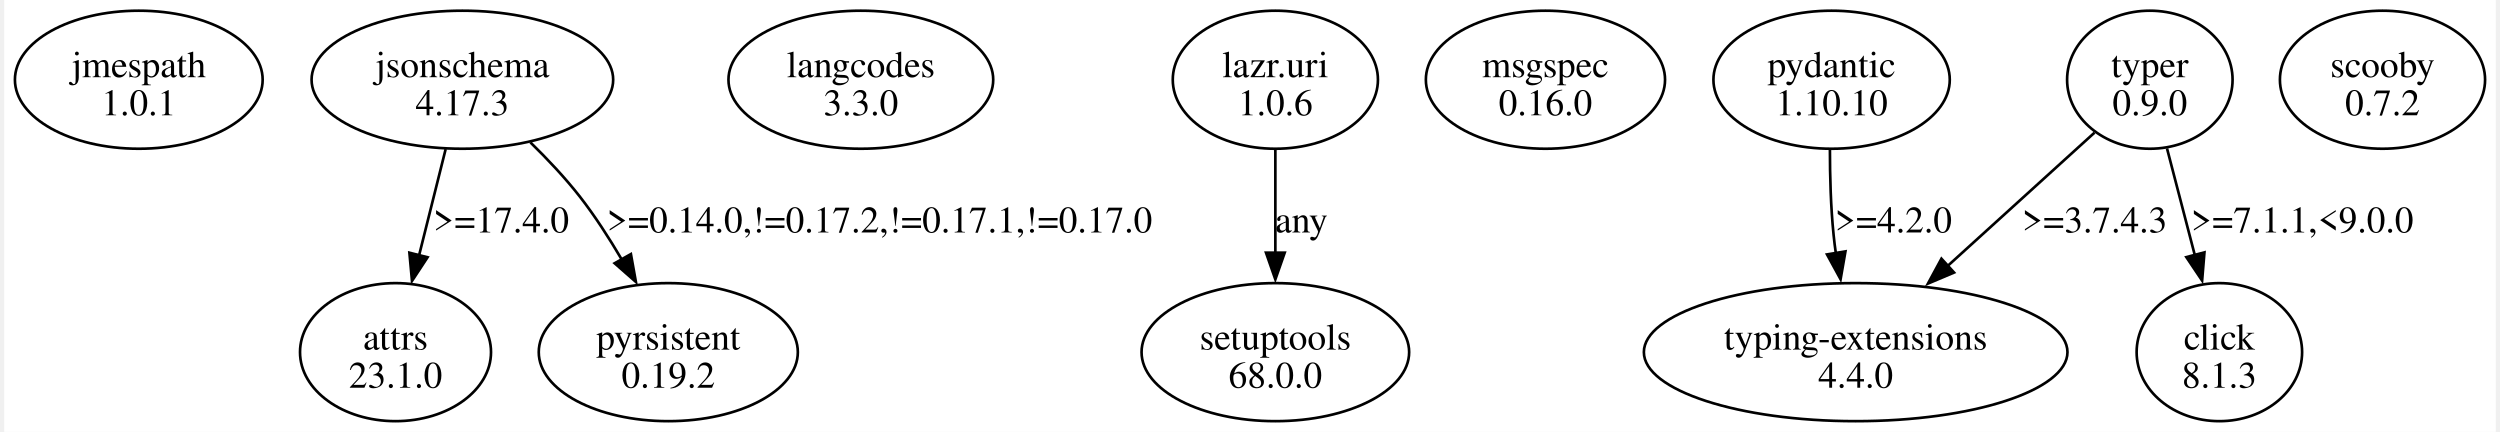
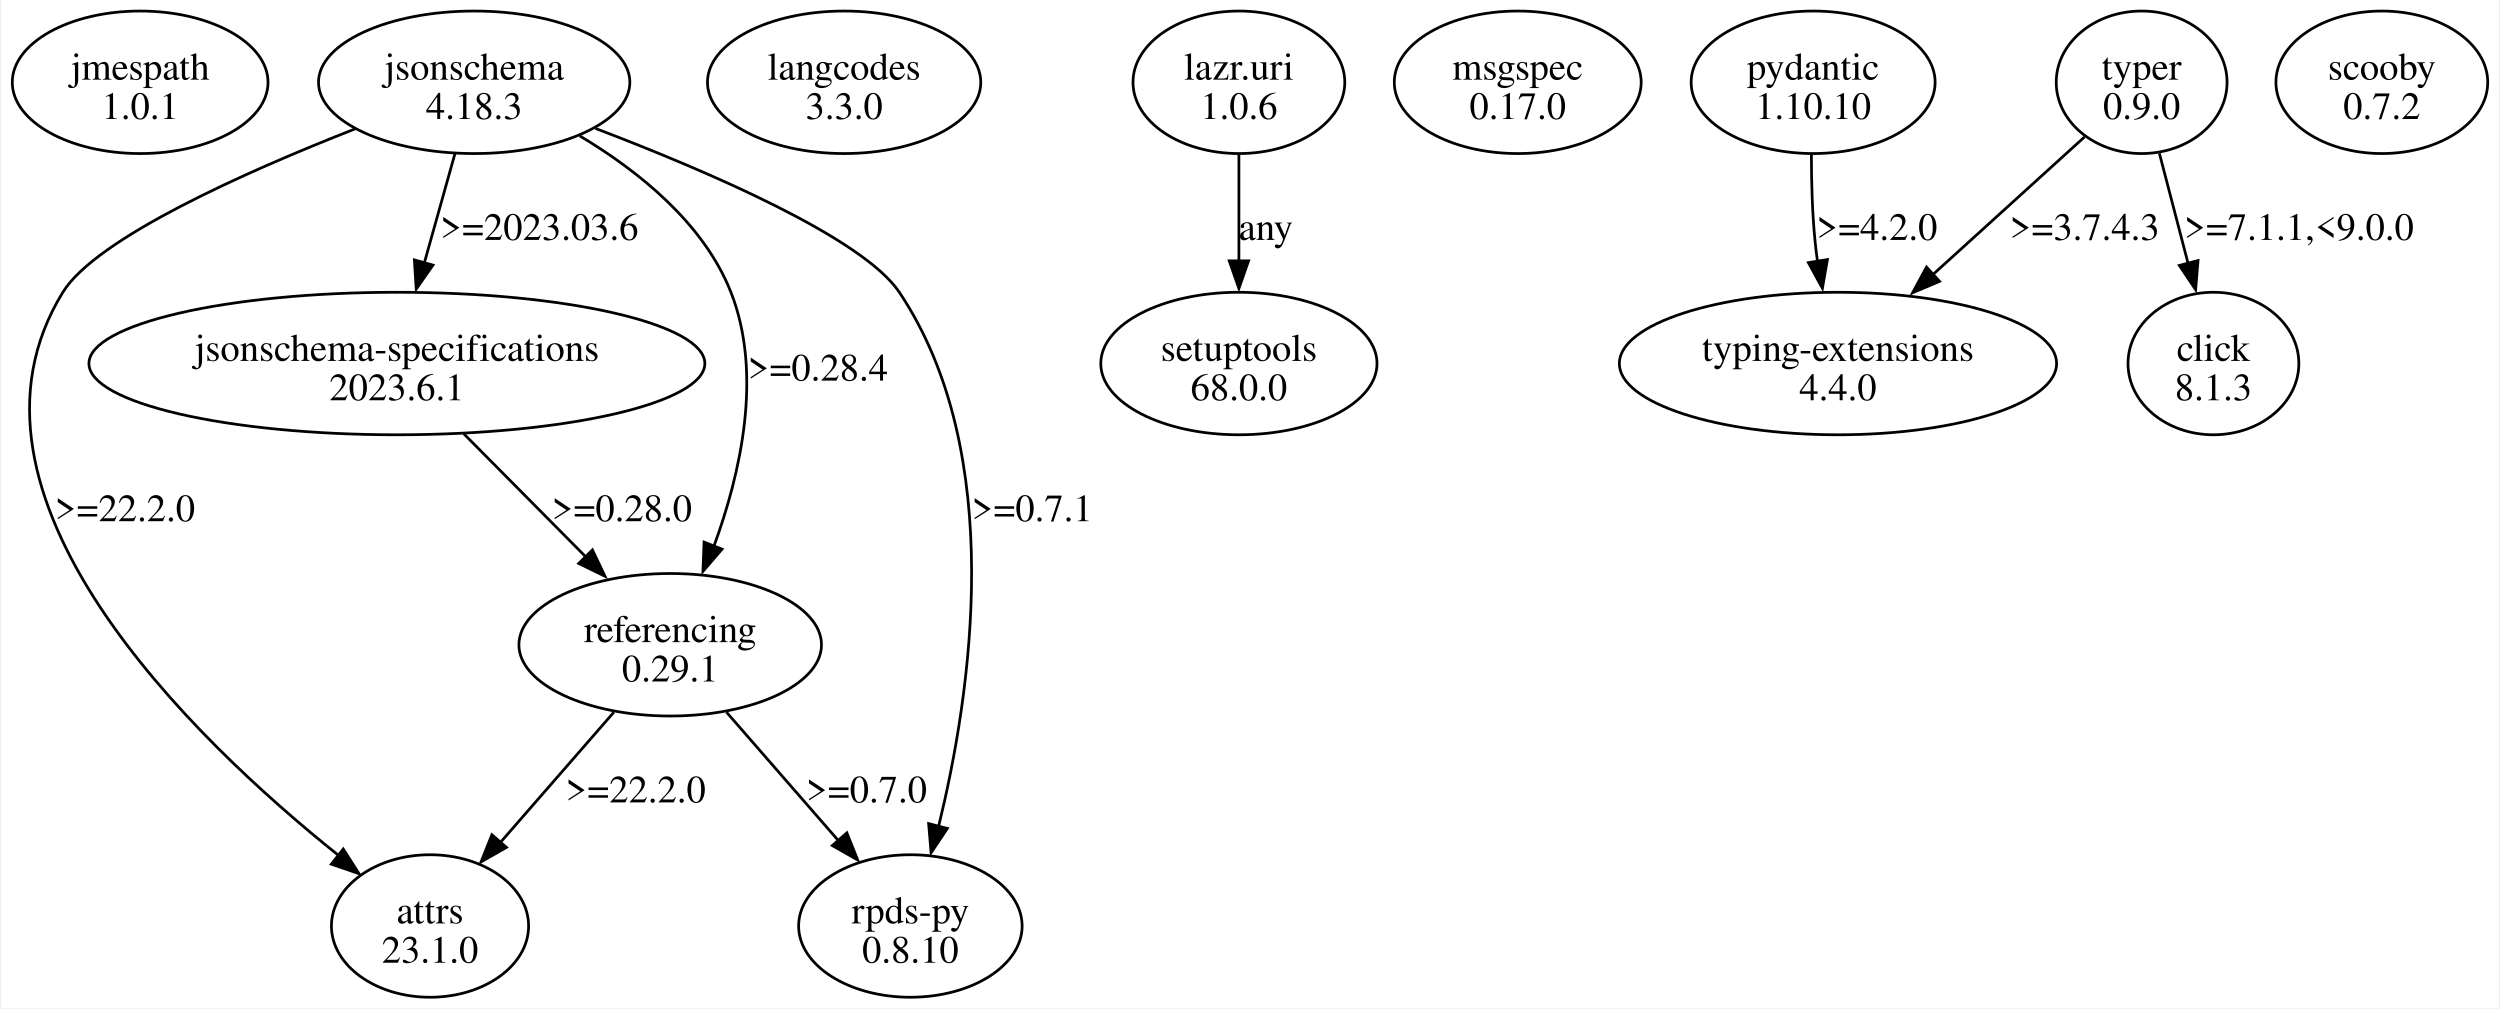
- <svg xmlns="http://www.w3.org/2000/svg" width="932pt" height="161pt" viewBox="0.00 0.00 931.68 161.49">
-   <g id="graph0" class="graph" transform="scale(1 1) rotate(0) translate(4 157.49)">
-     <polygon fill="white" stroke="none" points="-4,4 -4,-157.49 927.68,-157.49 927.68,4 -4,4" />
+ <svg xmlns="http://www.w3.org/2000/svg" width="905pt" height="365pt" viewBox="0.00 0.00 904.68 365.23">
+   <g id="graph0" class="graph" transform="scale(1 1) rotate(0) translate(4 361.23)">
+     <polygon fill="white" stroke="none" points="-4,4 -4,-361.23 900.68,-361.23 900.68,4 -4,4" />
    <g id="node1" class="node">
-       <ellipse fill="none" stroke="black" cx="46.32" cy="-127.68" rx="46.32" ry="25.81" />
-       <text text-anchor="middle" x="46.32" y="-128.63" font-family="Times,serif" font-size="14.00">jmespath</text>
-       <text text-anchor="middle" x="46.32" y="-114.38" font-family="Times,serif" font-size="14.00">1.0.1</text>
+       <ellipse fill="none" stroke="black" cx="46.32" cy="-331.42" rx="46.32" ry="25.81" />
+       <text text-anchor="middle" x="46.32" y="-332.37" font-family="Times,serif" font-size="14.00">jmespath</text>
+       <text text-anchor="middle" x="46.32" y="-318.12" font-family="Times,serif" font-size="14.00">1.0.1</text>
    </g>
    <g id="node2" class="node">
-       <ellipse fill="none" stroke="black" cx="167.32" cy="-127.68" rx="56.39" ry="25.81" />
-       <text text-anchor="middle" x="167.32" y="-128.63" font-family="Times,serif" font-size="14.00">jsonschema</text>
-       <text text-anchor="middle" x="167.32" y="-114.38" font-family="Times,serif" font-size="14.00">4.17.3</text>
+       <ellipse fill="none" stroke="black" cx="167.32" cy="-331.42" rx="56.39" ry="25.81" />
+       <text text-anchor="middle" x="167.32" y="-332.37" font-family="Times,serif" font-size="14.00">jsonschema</text>
+       <text text-anchor="middle" x="167.32" y="-318.12" font-family="Times,serif" font-size="14.00">4.18.3</text>
    </g>
    <g id="node3" class="node">
-       <ellipse fill="none" stroke="black" cx="142.32" cy="-25.81" rx="35.71" ry="25.81" />
-       <text text-anchor="middle" x="142.32" y="-26.76" font-family="Times,serif" font-size="14.00">attrs</text>
-       <text text-anchor="middle" x="142.32" y="-12.51" font-family="Times,serif" font-size="14.00">23.1.0</text>
+       <ellipse fill="none" stroke="black" cx="151.32" cy="-25.81" rx="35.71" ry="25.81" />
+       <text text-anchor="middle" x="151.32" y="-26.76" font-family="Times,serif" font-size="14.00">attrs</text>
+       <text text-anchor="middle" x="151.32" y="-12.51" font-family="Times,serif" font-size="14.00">23.1.0</text>
    </g>
    <g id="edge1" class="edge">
-       <path fill="none" stroke="black" d="M161.07,-101.73C158.07,-89.73 154.41,-75.13 151.13,-62.01" />
-       <polygon fill="black" stroke="black" points="154.3,-61.29 148.48,-52.43 147.51,-62.99 154.3,-61.29" />
-       <text text-anchor="middle" x="181.82" y="-70.57" font-family="Times,serif" font-size="14.00">&gt;=17.4.0</text>
+       <path fill="none" stroke="black" d="M124.18,-314.55C84.6,-299.02 30.35,-274.9 18.32,-255.36 -26.84,-182.04 65.56,-93.48 118.2,-51.36" />
+       <polygon fill="black" stroke="black" points="119.89,-53.7 125.59,-44.77 115.56,-48.2 119.89,-53.7" />
+       <text text-anchor="middle" x="40.82" y="-172.44" font-family="Times,serif" font-size="14.00">&gt;=22.2.0</text>
    </g>
    <g id="node4" class="node">
-       <ellipse fill="none" stroke="black" cx="244.32" cy="-25.81" rx="48.44" ry="25.81" />
-       <text text-anchor="middle" x="244.32" y="-26.76" font-family="Times,serif" font-size="14.00">pyrsistent</text>
-       <text text-anchor="middle" x="244.32" y="-12.51" font-family="Times,serif" font-size="14.00">0.19.2</text>
+       <ellipse fill="none" stroke="black" cx="139.32" cy="-229.55" rx="111.55" ry="25.81" />
+       <text text-anchor="middle" x="139.32" y="-230.5" font-family="Times,serif" font-size="14.00">jsonschema-specifications</text>
+       <text text-anchor="middle" x="139.32" y="-216.25" font-family="Times,serif" font-size="14.00">2023.6.1</text>
    </g>
    <g id="edge2" class="edge">
-       <path fill="none" stroke="black" d="M192.76,-104.24C199.19,-97.97 205.81,-90.93 211.32,-83.87 216.91,-76.68 222.22,-68.44 226.88,-60.51" />
-       <polygon fill="black" stroke="black" points="230.34,-62.49 232.21,-52.06 224.25,-59.05 230.34,-62.49" />
-       <text text-anchor="middle" x="323.32" y="-70.57" font-family="Times,serif" font-size="14.00">&gt;=0.14.0,!=0.17.2,!=0.17.1,!=0.17.0</text>
+       <path fill="none" stroke="black" d="M160.32,-305.47C156.98,-293.56 152.92,-279.08 149.27,-266.04" />
+       <polygon fill="black" stroke="black" points="152.39,-265.2 146.32,-256.52 145.65,-267.09 152.39,-265.2" />
+       <text text-anchor="middle" x="190.94" y="-274.31" font-family="Times,serif" font-size="14.00">&gt;=2023.03.6</text>
    </g>
    <g id="node5" class="node">
-       <ellipse fill="none" stroke="black" cx="316.32" cy="-127.68" rx="49.5" ry="25.81" />
-       <text text-anchor="middle" x="316.32" y="-128.63" font-family="Times,serif" font-size="14.00">langcodes</text>
-       <text text-anchor="middle" x="316.32" y="-114.38" font-family="Times,serif" font-size="14.00">3.3.0</text>
+       <ellipse fill="none" stroke="black" cx="238.32" cy="-127.68" rx="54.8" ry="25.81" />
+       <text text-anchor="middle" x="238.32" y="-128.63" font-family="Times,serif" font-size="14.00">referencing</text>
+       <text text-anchor="middle" x="238.32" y="-114.38" font-family="Times,serif" font-size="14.00">0.29.1</text>
+     </g>
+     <g id="edge3" class="edge">
+       <path fill="none" stroke="black" d="M205.55,-312.01C226.62,-299.42 250.45,-280.46 260.32,-255.36 272.02,-225.6 263.73,-189.47 254.17,-163.43" />
+       <polygon fill="black" stroke="black" points="257.1,-162.31 250.19,-154.28 250.58,-164.87 257.1,-162.31" />
+       <text text-anchor="middle" x="291.82" y="-223.37" font-family="Times,serif" font-size="14.00">&gt;=0.28.4</text>
    </g>
    <g id="node6" class="node">
-       <ellipse fill="none" stroke="black" cx="471.32" cy="-127.68" rx="38.36" ry="25.81" />
-       <text text-anchor="middle" x="471.32" y="-128.63" font-family="Times,serif" font-size="14.00">lazr.uri</text>
-       <text text-anchor="middle" x="471.32" y="-114.38" font-family="Times,serif" font-size="14.00">1.0.6</text>
+       <ellipse fill="none" stroke="black" cx="325.32" cy="-25.81" rx="40.48" ry="25.81" />
+       <text text-anchor="middle" x="325.32" y="-26.76" font-family="Times,serif" font-size="14.00">rpds-py</text>
+       <text text-anchor="middle" x="325.32" y="-12.51" font-family="Times,serif" font-size="14.00">0.8.10</text>
+     </g>
+     <g id="edge4" class="edge">
+       <path fill="none" stroke="black" d="M211.23,-314.72C251.95,-299.2 308.17,-275.01 321.32,-255.36 360.41,-196.91 347.3,-109.87 335.53,-61.83" />
+       <polygon fill="black" stroke="black" points="338.71,-61.15 332.82,-52.34 331.93,-62.9 338.71,-61.15" />
+       <text text-anchor="middle" x="369.44" y="-172.44" font-family="Times,serif" font-size="14.00">&gt;=0.7.1</text>
+     </g>
+     <g id="edge7" class="edge">
+       <path fill="none" stroke="black" d="M163.53,-204.12C176.96,-190.57 193.78,-173.6 208.07,-159.19" />
+       <polygon fill="black" stroke="black" points="210.15,-162.05 214.7,-152.49 205.18,-157.13 210.15,-162.05" />
+       <text text-anchor="middle" x="220.82" y="-172.44" font-family="Times,serif" font-size="14.00">&gt;=0.28.0</text>
+     </g>
+     <g id="edge5" class="edge">
+       <path fill="none" stroke="black" d="M217.92,-103.26C205.63,-89.16 189.87,-71.07 176.77,-56.03" />
+       <polygon fill="black" stroke="black" points="179.01,-54.28 169.81,-49.04 173.74,-58.87 179.01,-54.28" />
+       <text text-anchor="middle" x="225.82" y="-70.57" font-family="Times,serif" font-size="14.00">&gt;=22.2.0</text>
+     </g>
+     <g id="edge6" class="edge">
+       <path fill="none" stroke="black" d="M258.71,-103.26C270.83,-89.35 286.32,-71.57 299.31,-56.66" />
+       <polygon fill="black" stroke="black" points="302.31,-59.55 306.24,-49.71 297.03,-54.95 302.31,-59.55" />
+       <text text-anchor="middle" x="309.44" y="-70.57" font-family="Times,serif" font-size="14.00">&gt;=0.7.0</text>
    </g>
    <g id="node7" class="node">
-       <ellipse fill="none" stroke="black" cx="471.32" cy="-25.81" rx="50.03" ry="25.81" />
-       <text text-anchor="middle" x="471.32" y="-26.76" font-family="Times,serif" font-size="14.00">setuptools</text>
-       <text text-anchor="middle" x="471.32" y="-12.51" font-family="Times,serif" font-size="14.00">68.0.0</text>
-     </g>
-     <g id="edge3" class="edge">
-       <path fill="none" stroke="black" d="M471.32,-101.48C471.32,-89.77 471.32,-75.63 471.32,-62.82" />
-       <polygon fill="black" stroke="black" points="474.82,-63 471.32,-53 467.82,-63 474.82,-63" />
-       <text text-anchor="middle" x="481.07" y="-70.57" font-family="Times,serif" font-size="14.00">any</text>
+       <ellipse fill="none" stroke="black" cx="301.32" cy="-331.42" rx="49.5" ry="25.81" />
+       <text text-anchor="middle" x="301.32" y="-332.37" font-family="Times,serif" font-size="14.00">langcodes</text>
+       <text text-anchor="middle" x="301.32" y="-318.12" font-family="Times,serif" font-size="14.00">3.3.0</text>
    </g>
    <g id="node8" class="node">
-       <ellipse fill="none" stroke="black" cx="572.32" cy="-127.68" rx="44.72" ry="25.81" />
-       <text text-anchor="middle" x="572.32" y="-128.63" font-family="Times,serif" font-size="14.00">msgspec</text>
-       <text text-anchor="middle" x="572.32" y="-114.38" font-family="Times,serif" font-size="14.00">0.16.0</text>
+       <ellipse fill="none" stroke="black" cx="444.32" cy="-331.42" rx="38.36" ry="25.81" />
+       <text text-anchor="middle" x="444.32" y="-332.37" font-family="Times,serif" font-size="14.00">lazr.uri</text>
+       <text text-anchor="middle" x="444.32" y="-318.12" font-family="Times,serif" font-size="14.00">1.0.6</text>
    </g>
    <g id="node9" class="node">
-       <ellipse fill="none" stroke="black" cx="679.32" cy="-127.68" rx="44.19" ry="25.81" />
-       <text text-anchor="middle" x="679.32" y="-128.63" font-family="Times,serif" font-size="14.00">pydantic</text>
-       <text text-anchor="middle" x="679.32" y="-114.38" font-family="Times,serif" font-size="14.00">1.10.10</text>
+       <ellipse fill="none" stroke="black" cx="444.32" cy="-229.55" rx="50.03" ry="25.81" />
+       <text text-anchor="middle" x="444.32" y="-230.5" font-family="Times,serif" font-size="14.00">setuptools</text>
+       <text text-anchor="middle" x="444.32" y="-216.25" font-family="Times,serif" font-size="14.00">68.0.0</text>
+     </g>
+     <g id="edge8" class="edge">
+       <path fill="none" stroke="black" d="M444.32,-305.21C444.32,-293.51 444.32,-279.37 444.32,-266.56" />
+       <polygon fill="black" stroke="black" points="447.82,-266.74 444.32,-256.74 440.82,-266.74 447.82,-266.74" />
+       <text text-anchor="middle" x="454.07" y="-274.31" font-family="Times,serif" font-size="14.00">any</text>
    </g>
    <g id="node10" class="node">
-       <ellipse fill="none" stroke="black" cx="688.32" cy="-25.81" rx="79.2" ry="25.81" />
-       <text text-anchor="middle" x="688.32" y="-26.76" font-family="Times,serif" font-size="14.00">typing-extensions</text>
-       <text text-anchor="middle" x="688.32" y="-12.51" font-family="Times,serif" font-size="14.00">4.4.0</text>
-     </g>
-     <g id="edge4" class="edge">
-       <path fill="none" stroke="black" d="M678.69,-101.63C678.69,-91.64 679,-80.07 680.07,-69.62 680.29,-67.38 680.58,-65.09 680.91,-62.78" />
-       <polygon fill="black" stroke="black" points="684.5,-63.49 682.68,-53.05 677.6,-62.35 684.5,-63.49" />
-       <text text-anchor="middle" x="702.44" y="-70.57" font-family="Times,serif" font-size="14.00">&gt;=4.2.0</text>
+       <ellipse fill="none" stroke="black" cx="545.32" cy="-331.42" rx="44.72" ry="25.81" />
+       <text text-anchor="middle" x="545.32" y="-332.37" font-family="Times,serif" font-size="14.00">msgspec</text>
+       <text text-anchor="middle" x="545.32" y="-318.12" font-family="Times,serif" font-size="14.00">0.17.0</text>
    </g>
    <g id="node11" class="node">
-       <ellipse fill="none" stroke="black" cx="885.32" cy="-127.68" rx="38.36" ry="25.81" />
-       <text text-anchor="middle" x="885.32" y="-128.63" font-family="Times,serif" font-size="14.00">scooby</text>
-       <text text-anchor="middle" x="885.32" y="-114.38" font-family="Times,serif" font-size="14.00">0.7.2</text>
+       <ellipse fill="none" stroke="black" cx="652.32" cy="-331.42" rx="44.19" ry="25.81" />
+       <text text-anchor="middle" x="652.32" y="-332.37" font-family="Times,serif" font-size="14.00">pydantic</text>
+       <text text-anchor="middle" x="652.32" y="-318.12" font-family="Times,serif" font-size="14.00">1.10.10</text>
    </g>
    <g id="node12" class="node">
-       <ellipse fill="none" stroke="black" cx="798.32" cy="-127.68" rx="30.94" ry="25.81" />
-       <text text-anchor="middle" x="798.32" y="-128.63" font-family="Times,serif" font-size="14.00">typer</text>
-       <text text-anchor="middle" x="798.32" y="-114.38" font-family="Times,serif" font-size="14.00">0.9.0</text>
+       <ellipse fill="none" stroke="black" cx="661.32" cy="-229.55" rx="79.2" ry="25.81" />
+       <text text-anchor="middle" x="661.32" y="-230.5" font-family="Times,serif" font-size="14.00">typing-extensions</text>
+       <text text-anchor="middle" x="661.32" y="-216.25" font-family="Times,serif" font-size="14.00">4.4.0</text>
    </g>
-     <g id="edge6" class="edge">
-       <path fill="none" stroke="black" d="M777.63,-107.89C762.08,-93.78 740.45,-74.14 722.37,-57.73" />
-       <polygon fill="black" stroke="black" points="725.11,-55.58 715.35,-51.45 720.4,-60.76 725.11,-55.58" />
-       <text text-anchor="middle" x="777.69" y="-70.57" font-family="Times,serif" font-size="14.00">&gt;=3.7.4.3</text>
+     <g id="edge9" class="edge">
+       <path fill="none" stroke="black" d="M651.69,-305.36C651.69,-295.38 652,-283.8 653.07,-273.36 653.29,-271.12 653.58,-268.83 653.91,-266.52" />
+       <polygon fill="black" stroke="black" points="657.5,-267.23 655.68,-256.79 650.6,-266.09 657.5,-267.23" />
+       <text text-anchor="middle" x="675.44" y="-274.31" font-family="Times,serif" font-size="14.00">&gt;=4.2.0</text>
    </g>
    <g id="node13" class="node">
-       <ellipse fill="none" stroke="black" cx="824.32" cy="-25.81" rx="30.94" ry="25.81" />
-       <text text-anchor="middle" x="824.32" y="-26.76" font-family="Times,serif" font-size="14.00">click</text>
-       <text text-anchor="middle" x="824.32" y="-12.51" font-family="Times,serif" font-size="14.00">8.1.3</text>
+       <ellipse fill="none" stroke="black" cx="858.32" cy="-331.42" rx="38.36" ry="25.81" />
+       <text text-anchor="middle" x="858.32" y="-332.37" font-family="Times,serif" font-size="14.00">scooby</text>
+       <text text-anchor="middle" x="858.32" y="-318.12" font-family="Times,serif" font-size="14.00">0.7.2</text>
    </g>
-     <g id="edge5" class="edge">
-       <path fill="none" stroke="black" d="M804.74,-101.99C807.87,-89.99 811.68,-75.34 815.11,-62.18" />
-       <polygon fill="black" stroke="black" points="818.74,-63.12 817.87,-52.56 811.97,-61.35 818.74,-63.12" />
-       <text text-anchor="middle" x="855.32" y="-70.57" font-family="Times,serif" font-size="14.00">&gt;=7.1.1,&lt;9.0.0</text>
+     <g id="node14" class="node">
+       <ellipse fill="none" stroke="black" cx="771.32" cy="-331.42" rx="30.94" ry="25.81" />
+       <text text-anchor="middle" x="771.32" y="-332.37" font-family="Times,serif" font-size="14.00">typer</text>
+       <text text-anchor="middle" x="771.32" y="-318.12" font-family="Times,serif" font-size="14.00">0.9.0</text>
+     </g>
+     <g id="edge11" class="edge">
+       <path fill="none" stroke="black" d="M750.63,-311.63C735.08,-297.52 713.45,-277.88 695.37,-261.47" />
+       <polygon fill="black" stroke="black" points="698.11,-259.31 688.35,-255.18 693.4,-264.5 698.11,-259.31" />
+       <text text-anchor="middle" x="750.69" y="-274.31" font-family="Times,serif" font-size="14.00">&gt;=3.7.4.3</text>
+     </g>
+     <g id="node15" class="node">
+       <ellipse fill="none" stroke="black" cx="797.32" cy="-229.55" rx="30.94" ry="25.81" />
+       <text text-anchor="middle" x="797.32" y="-230.5" font-family="Times,serif" font-size="14.00">click</text>
+       <text text-anchor="middle" x="797.32" y="-216.25" font-family="Times,serif" font-size="14.00">8.1.3</text>
+     </g>
+     <g id="edge10" class="edge">
+       <path fill="none" stroke="black" d="M777.74,-305.73C780.87,-293.73 784.68,-279.08 788.11,-265.92" />
+       <polygon fill="black" stroke="black" points="791.74,-266.86 790.87,-256.3 784.97,-265.09 791.74,-266.86" />
+       <text text-anchor="middle" x="828.32" y="-274.31" font-family="Times,serif" font-size="14.00">&gt;=7.1.1,&lt;9.0.0</text>
    </g>
  </g>
</svg>
